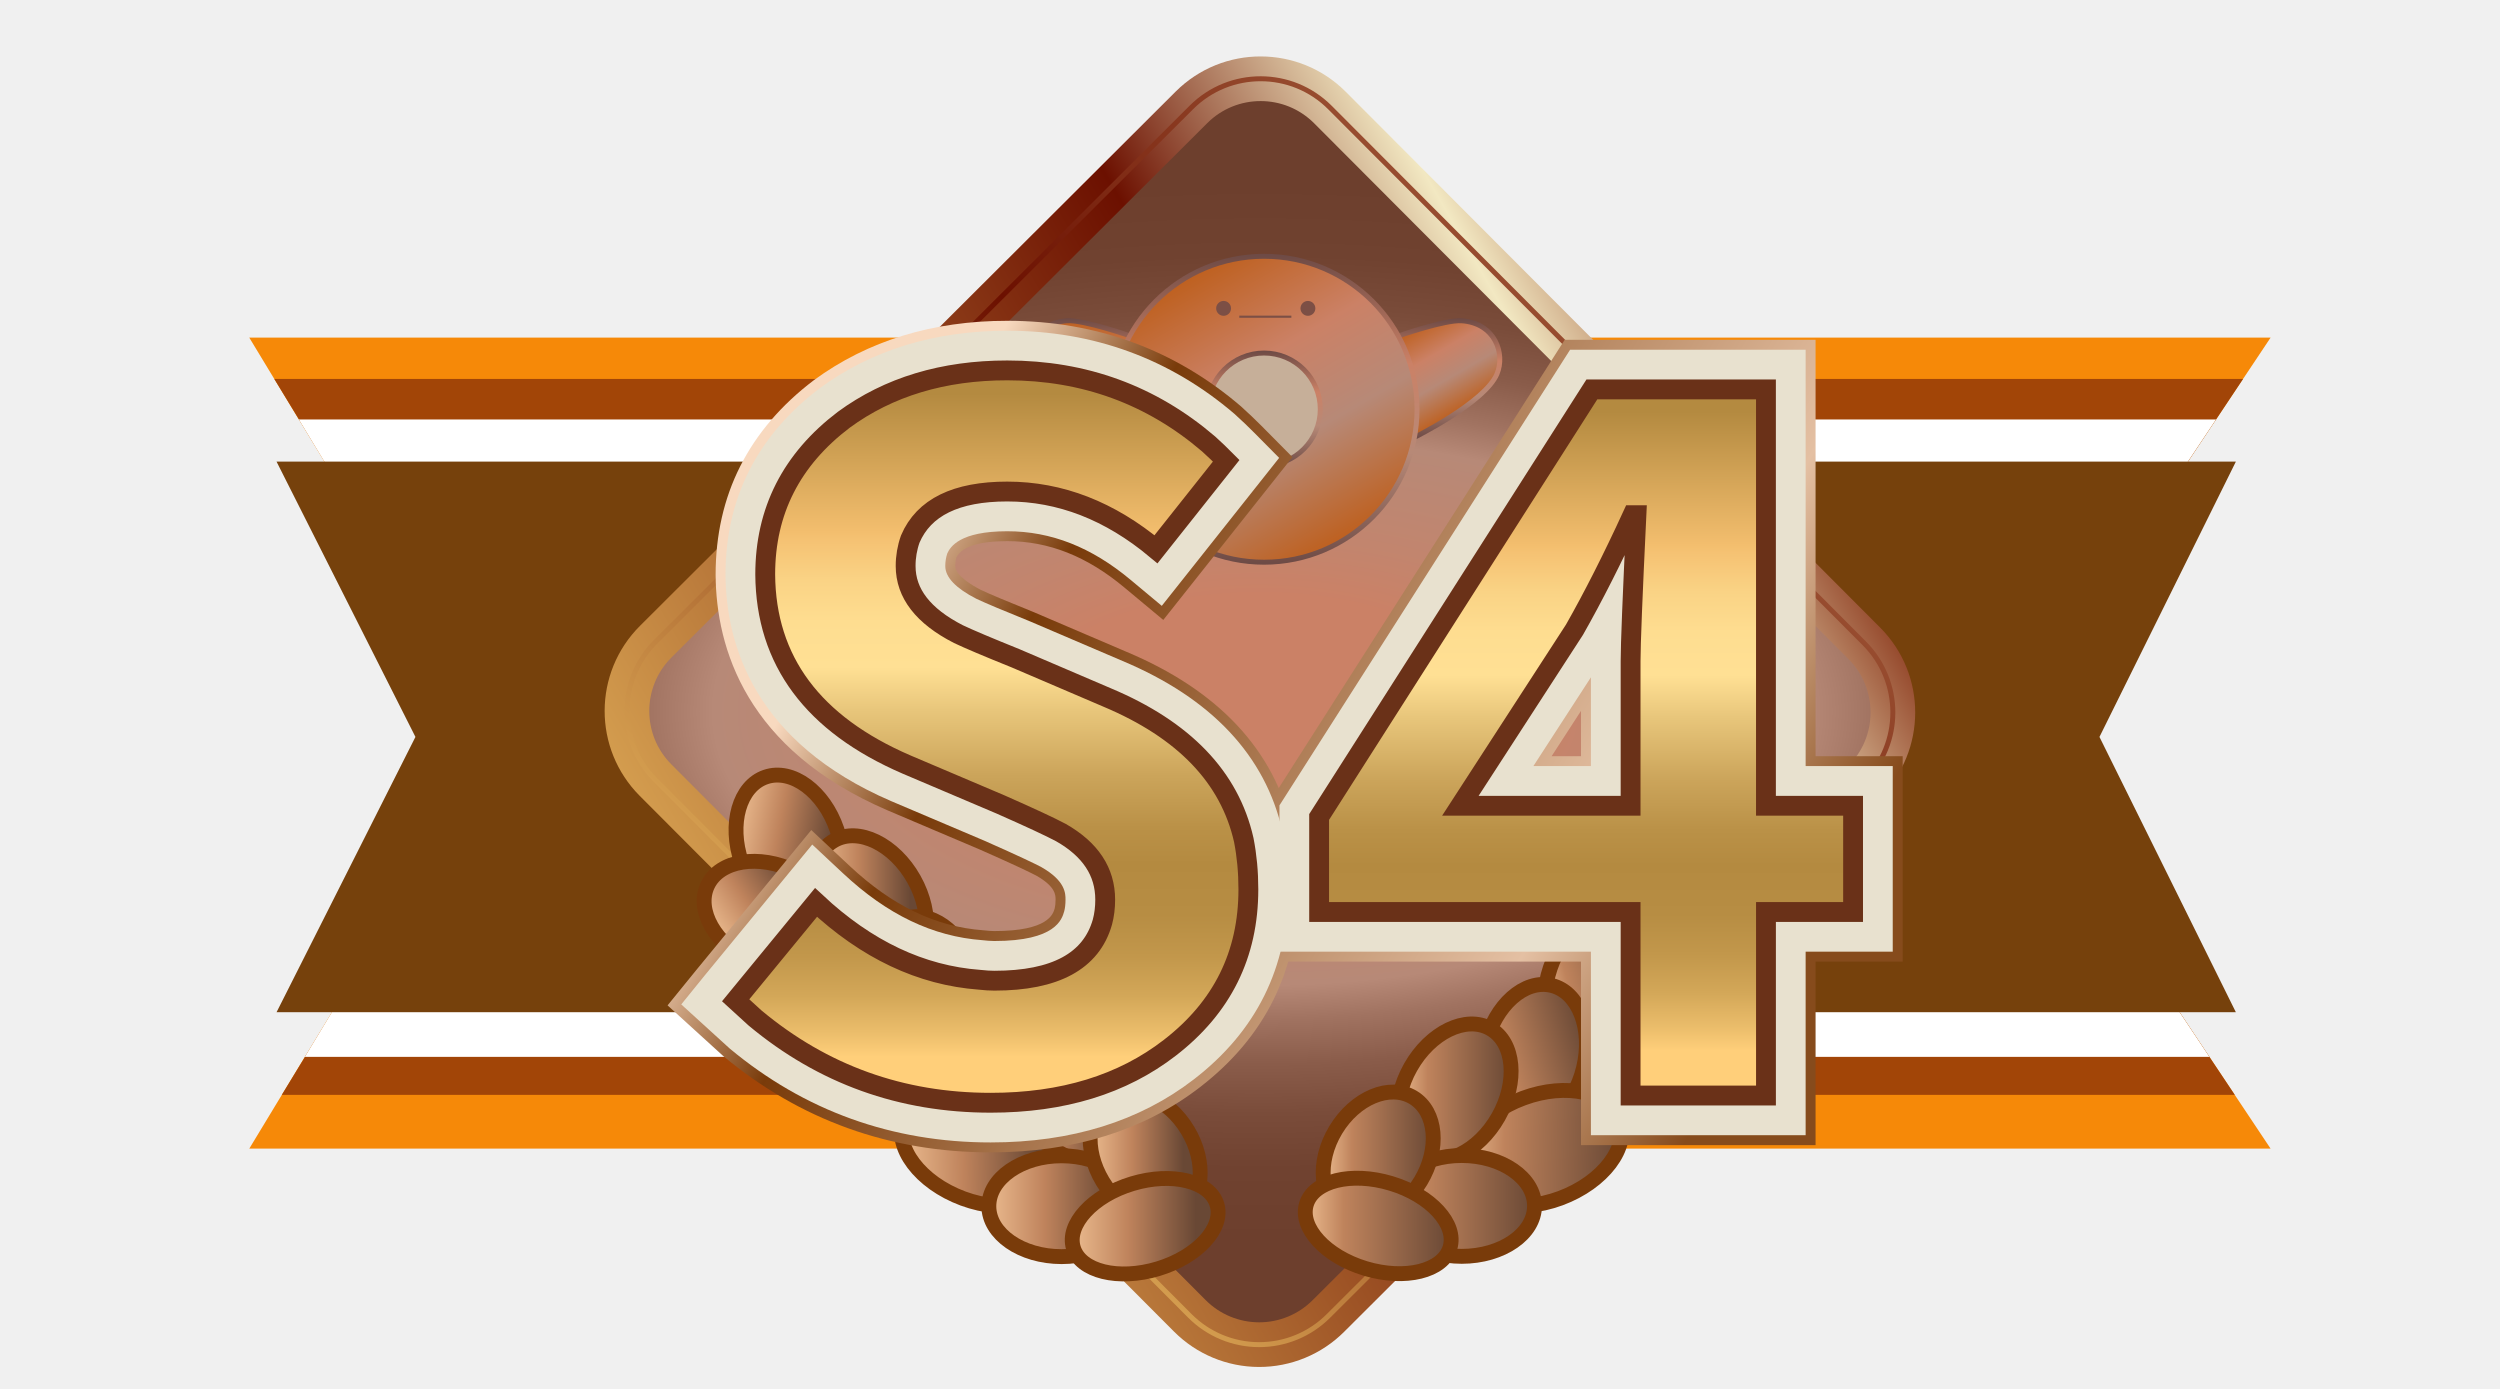
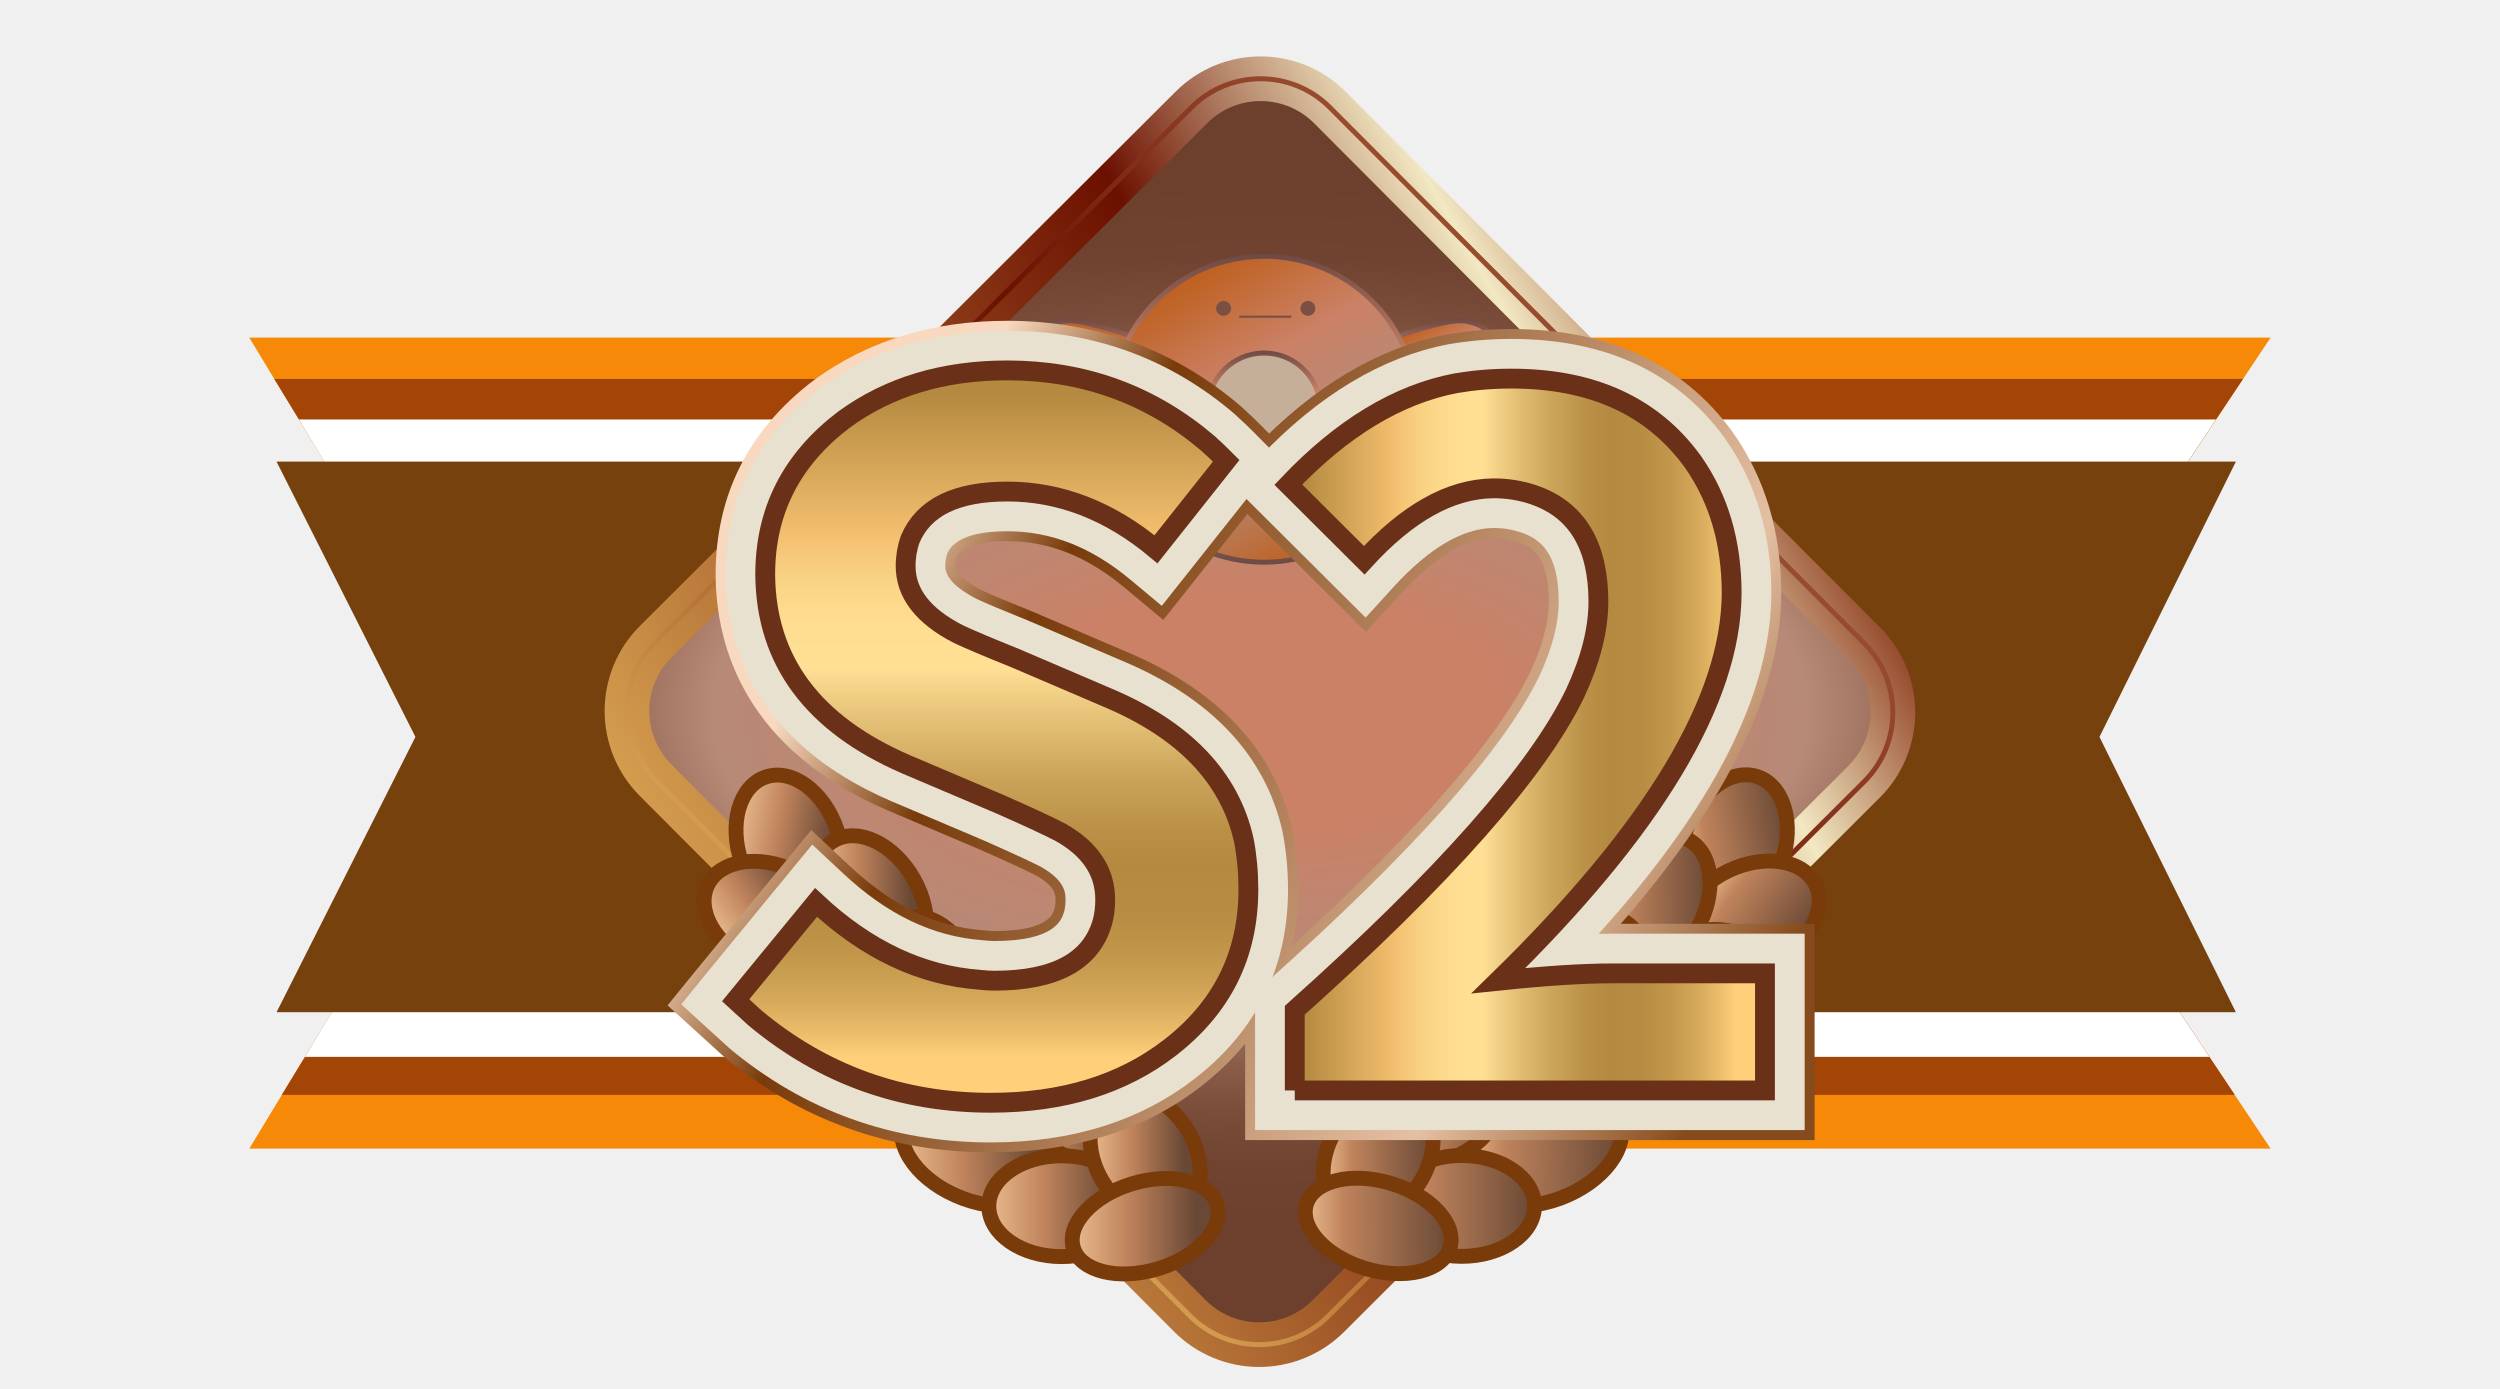
<svg xmlns="http://www.w3.org/2000/svg" width="126" height="70" xml:space="preserve">
  <path fill="#F68908" d="M12.563 17.016h101.875l-13.625 20.437 13.625 20.438H12.563l12.375-20.438z" />
  <path fill="#A24507" d="M13.824 19.099h99.225l-12.236 18.376 11.819 17.707H14.203l10.819-17.729z" />
  <path fill="#FFF" d="M15.06 21.141h96.628l-10.875 16.312 10.541 15.813H15.363l9.575-15.813z" />
  <path fill="#76410C" d="M13.938 23.266h98.75l-6.875 13.875 6.875 13.875h-98.75l7-13.875z" />
  <radialGradient id="a" cx="63.5" cy="35.87" r="31.9" gradientTransform="matrix(0 1 -2 0 135.24 -27.63)" gradientUnits="userSpaceOnUse">
    <stop offset=".184" style="stop-color:#cb8166" />
    <stop offset=".277" style="stop-color:#c2856e" />
    <stop offset=".432" style="stop-color:#b78977" />
    <stop offset=".485" style="stop-color:#a17361" />
    <stop offset=".557" style="stop-color:#8a5c4a" />
    <stop offset=".635" style="stop-color:#7a4c3a" />
    <stop offset=".722" style="stop-color:#704230" />
    <stop offset=".837" style="stop-color:#6d3f2d" />
  </radialGradient>
  <linearGradient id="b" gradientUnits="userSpaceOnUse" x1="38.041" y1="50.566" x2="88.957" y2="21.171">
    <stop offset="0" style="stop-color:#d39c4e" />
    <stop offset=".616" style="stop-color:#6c1000" />
    <stop offset=".853" style="stop-color:#f2e8c2" />
    <stop offset="1" style="stop-color:#974c2f" />
  </linearGradient>
  <path fill="url(#a)" stroke="url(#b)" stroke-width="2.25" stroke-miterlimit="10" d="M66.949 66.327a4.932 4.932 0 0 1-6.98-.008L33.04 39.318a4.934 4.934 0 0 1 .01-6.979l27-26.929a4.936 4.936 0 0 1 6.98.01l26.929 27a4.933 4.933 0 0 1-.008 6.979L66.949 66.327z" />
  <linearGradient id="c" gradientUnits="userSpaceOnUse" x1="46.421" y1="52.948" x2="80.578" y2="18.791">
    <stop offset="0" style="stop-color:#d39c4e" />
    <stop offset=".616" style="stop-color:#6c1000" />
    <stop offset="1" style="stop-color:#974c2f" />
  </linearGradient>
  <path fill="none" stroke="url(#c)" stroke-width=".25" stroke-miterlimit="10" d="M66.949 66.327a4.932 4.932 0 0 1-6.98-.008L33.04 39.318a4.934 4.934 0 0 1 .01-6.979L60.049 5.41a4.936 4.936 0 0 1 6.98.01l26.929 27a4.933 4.933 0 0 1-.008 6.979L66.949 66.327z" />
  <g>
    <linearGradient id="d" gradientUnits="userSpaceOnUse" x1="79.658" y1="16.164" x2="79.658" y2="22.041" gradientTransform="matrix(-1 0 0 1 134.066 0)">
      <stop offset="0" style="stop-color:#be601f" />
      <stop offset=".353" style="stop-color:#cb8166" />
      <stop offset=".642" style="stop-color:#b78977" />
      <stop offset="1" style="stop-color:#be601f" />
    </linearGradient>
    <linearGradient id="e" gradientUnits="userSpaceOnUse" x1="54.366" y1="16.039" x2="54.366" y2="22.153">
      <stop offset="0" style="stop-color:#6d4a45" />
      <stop offset=".353" style="stop-color:#cb8166" />
      <stop offset=".642" style="stop-color:#b78977" />
      <stop offset="1" style="stop-color:#6d4a45" />
    </linearGradient>
    <path fill="url(#d)" stroke="url(#e)" stroke-width=".25" stroke-miterlimit="10" d="M56.966 16.931s-2.358-.822-3.191-.764c-1.698.119-2.208 1.667-1.78 2.68.607 1.44 4.161 3.194 4.161 3.194" />
    <linearGradient id="f" gradientUnits="userSpaceOnUse" x1="71.451" y1="16.368" x2="73.883" y2="20.579">
      <stop offset="0" style="stop-color:#be601f" />
      <stop offset=".353" style="stop-color:#cb8166" />
      <stop offset=".642" style="stop-color:#b78977" />
      <stop offset="1" style="stop-color:#be601f" />
    </linearGradient>
    <linearGradient id="g" gradientUnits="userSpaceOnUse" x1="73.075" y1="16.039" x2="73.075" y2="22.153">
      <stop offset="0" style="stop-color:#6d4a45" />
      <stop offset=".353" style="stop-color:#cb8166" />
      <stop offset=".642" style="stop-color:#b78977" />
      <stop offset="1" style="stop-color:#6d4a45" />
    </linearGradient>
    <path fill="url(#f)" stroke="url(#g)" stroke-width=".25" stroke-miterlimit="10" d="M70.476 16.931s2.358-.822 3.191-.764c1.698.119 2.208 1.667 1.78 2.68-.607 1.44-4.161 3.194-4.161 3.194" />
    <linearGradient id="h" gradientUnits="userSpaceOnUse" x1="59.855" y1="13.949" x2="67.565" y2="27.303">
      <stop offset="0" style="stop-color:#be601f" />
      <stop offset=".353" style="stop-color:#cb8166" />
      <stop offset=".642" style="stop-color:#b78977" />
      <stop offset="1" style="stop-color:#be601f" />
    </linearGradient>
    <linearGradient id="i" gradientUnits="userSpaceOnUse" x1="63.71" y1="12.792" x2="63.71" y2="28.459">
      <stop offset="0" style="stop-color:#6d4a45" />
      <stop offset=".353" style="stop-color:#cb8166" />
      <stop offset=".642" style="stop-color:#b78977" />
      <stop offset="1" style="stop-color:#6d4a45" />
    </linearGradient>
    <circle fill="url(#h)" stroke="url(#i)" stroke-width=".25" stroke-miterlimit="10" cx="63.709" cy="20.626" r="7.709" />
    <linearGradient id="j" gradientUnits="userSpaceOnUse" x1="63.71" y1="17.668" x2="63.71" y2="23.584">
      <stop offset="0" style="stop-color:#6d4a45" />
      <stop offset=".353" style="stop-color:#cb8166" />
      <stop offset=".642" style="stop-color:#b78977" />
      <stop offset="1" style="stop-color:#6d4a45" />
    </linearGradient>
    <circle fill="#C6AF99" stroke="url(#j)" stroke-width=".25" stroke-miterlimit="10" cx="63.709" cy="20.626" r="2.833" />
    <circle fill="#7C4F45" cx="61.669" cy="15.542" r=".375" />
    <circle fill="#7C4F45" cx="65.919" cy="15.542" r=".375" />
    <path fill="#7C4F45" d="M62.46 15.908h2.625v.108H62.46z" />
  </g>
  <g>
    <linearGradient id="k" gradientUnits="userSpaceOnUse" x1="38.79" y1="46.981" x2="44.497" y2="46.981" gradientTransform="rotate(10.58 64.206 34.722)">
      <stop offset="0" style="stop-color:#ebbb8f" />
      <stop offset=".384" style="stop-color:#bf835c" />
      <stop offset=".847" style="stop-color:#694835" />
    </linearGradient>
    <path fill="url(#k)" stroke="#793B0A" stroke-width=".75" stroke-miterlimit="10" d="M40.96 46.101c-1.329.453-2.935-.734-3.589-2.65-.654-1.917-.108-3.837 1.221-4.29 1.329-.454 2.935.732 3.589 2.649.653 1.916.109 3.836-1.221 4.291z" />
    <linearGradient id="l" gradientUnits="userSpaceOnUse" x1="35.55" y1="45.384" x2="41.257" y2="45.384" gradientTransform="rotate(-34.915 39.982 44.885)">
      <stop offset="0" style="stop-color:#ebbb8f" />
      <stop offset=".384" style="stop-color:#bf835c" />
      <stop offset=".847" style="stop-color:#694835" />
    </linearGradient>
    <path fill="url(#l)" stroke="#793B0A" stroke-width=".75" stroke-miterlimit="10" d="M42.278 47.785c-.608 1.267-2.581 1.579-4.406.703-1.825-.878-2.813-2.613-2.204-3.878.607-1.267 2.58-1.58 4.405-.703 1.825.877 2.813 2.614 2.205 3.878z" />
    <linearGradient id="m" gradientUnits="userSpaceOnUse" x1="48.347" y1="52.945" x2="54.054" y2="52.945" gradientTransform="translate(-7.277 -7.468)">
      <stop offset="0" style="stop-color:#ebbb8f" />
      <stop offset=".384" style="stop-color:#bf835c" />
      <stop offset=".847" style="stop-color:#694835" />
    </linearGradient>
    <path fill="url(#m)" stroke="#793B0A" stroke-width=".75" stroke-miterlimit="10" d="M45.641 48.751c-1.225.688-3.02-.188-4.012-1.952-.992-1.766-.805-3.754.419-4.441 1.225-.688 3.02.187 4.012 1.951.991 1.765.804 3.754-.419 4.442z" />
    <linearGradient id="n" gradientUnits="userSpaceOnUse" x1="38.333" y1="48.524" x2="44.041" y2="48.524" gradientTransform="rotate(-35.718 43.17 48.245)">
      <stop offset="0" style="stop-color:#ebbb8f" />
      <stop offset=".384" style="stop-color:#bf835c" />
      <stop offset=".847" style="stop-color:#694835" />
    </linearGradient>
    <path fill="url(#n)" stroke="#793B0A" stroke-width=".75" stroke-miterlimit="10" d="M45.051 51.171c-.591 1.273-2.558 1.616-4.396.765-1.837-.851-2.849-2.572-2.258-3.848.589-1.274 2.558-1.615 4.395-.764 1.837.851 2.849 2.572 2.259 3.847z" />
    <linearGradient id="o" gradientUnits="userSpaceOnUse" x1="62.689" y1="55.299" x2="68.397" y2="55.299" gradientTransform="rotate(14.791 77.29 -20.058)">
      <stop offset="0" style="stop-color:#ebbb8f" />
      <stop offset=".384" style="stop-color:#bf835c" />
      <stop offset=".847" style="stop-color:#694835" />
    </linearGradient>
    <path fill="url(#o)" stroke="#793B0A" stroke-width=".75" stroke-miterlimit="10" d="M47.623 53.353c-1.359.354-2.874-.948-3.385-2.906-.511-1.96.174-3.836 1.533-4.19s2.873.947 3.385 2.907c.511 1.957-.176 3.833-1.533 4.189z" />
    <linearGradient id="p" gradientUnits="userSpaceOnUse" x1="40.035" y1="53.154" x2="45.743" y2="53.154" gradientTransform="rotate(-43.49 44.996 51.545)">
      <stop offset="0" style="stop-color:#ebbb8f" />
      <stop offset=".384" style="stop-color:#bf835c" />
      <stop offset=".847" style="stop-color:#694835" />
    </linearGradient>
    <path fill="url(#p)" stroke="#793B0A" stroke-width=".75" stroke-miterlimit="10" d="M48.081 55.239c-.413 1.343-2.317 1.946-4.252 1.353-1.936-.596-3.17-2.165-2.758-3.507.413-1.343 2.316-1.947 4.252-1.352 1.935.596 3.17 2.164 2.758 3.506z" />
    <linearGradient id="q" gradientUnits="userSpaceOnUse" x1="47.47" y1="53.647" x2="53.179" y2="53.647" gradientTransform="rotate(15.783 51.534 51.694)">
      <stop offset="0" style="stop-color:#ebbb8f" />
      <stop offset=".384" style="stop-color:#bf835c" />
      <stop offset=".847" style="stop-color:#694835" />
    </linearGradient>
    <path fill="url(#q)" stroke="#793B0A" stroke-width=".75" stroke-miterlimit="10" d="M50.703 56.807c-1.365.331-2.856-.997-3.334-2.965-.478-1.968.241-3.831 1.605-4.161 1.365-.332 2.856.996 3.334 2.964.477 1.967-.241 3.831-1.605 4.162z" />
    <linearGradient id="r" gradientUnits="userSpaceOnUse" x1="46.772" y1="58.184" x2="53.874" y2="58.184" gradientTransform="matrix(1.1308 .0269 .0269 1.068 -9 -5.611)">
      <stop offset="0" style="stop-color:#ebbb8f" />
      <stop offset=".384" style="stop-color:#bf835c" />
      <stop offset=".847" style="stop-color:#694835" />
    </linearGradient>
    <path fill="url(#r)" stroke="#793B0A" stroke-width=".75" stroke-miterlimit="10" d="M53.395 59.333c-.515 1.394-2.688 1.872-4.855 1.073-2.167-.804-3.506-2.58-2.991-3.974.515-1.395 2.688-1.874 4.856-1.071 2.166.8 3.505 2.578 2.99 3.972z" />
    <linearGradient id="s" gradientUnits="userSpaceOnUse" x1="51.018" y1="55.053" x2="56.726" y2="55.053">
      <stop offset="0" style="stop-color:#ebbb8f" />
      <stop offset=".384" style="stop-color:#bf835c" />
      <stop offset=".847" style="stop-color:#694835" />
    </linearGradient>
    <path fill="url(#s)" stroke="#793B0A" stroke-width=".75" stroke-miterlimit="10" d="M55.673 58.246c-1.224.689-3.02-.183-4.015-1.946-.995-1.764-.811-3.752.413-4.441 1.223-.69 3.02.182 4.015 1.945.994 1.763.81 3.752-.413 4.442z" />
    <linearGradient id="t" gradientUnits="userSpaceOnUse" x1="49.838" y1="60.793" x2="57.172" y2="60.793">
      <stop offset="0" style="stop-color:#ebbb8f" />
      <stop offset=".384" style="stop-color:#bf835c" />
      <stop offset=".847" style="stop-color:#694835" />
    </linearGradient>
    <ellipse fill="url(#t)" stroke="#793B0A" stroke-width=".75" stroke-miterlimit="10" cx="53.505" cy="60.793" rx="3.667" ry="2.541" />
    <linearGradient id="u" gradientUnits="userSpaceOnUse" x1="54.942" y1="58.252" x2="60.49" y2="58.252">
      <stop offset="0" style="stop-color:#ebbb8f" />
      <stop offset=".384" style="stop-color:#bf835c" />
      <stop offset=".847" style="stop-color:#694835" />
    </linearGradient>
    <path fill="url(#u)" stroke="#793B0A" stroke-width=".75" stroke-miterlimit="10" d="M59.857 56.962c.974 1.616.805 3.504-.379 4.216-1.182.713-2.93-.02-3.903-1.636-.974-1.617-.805-3.505.378-4.217 1.183-.713 2.931.02 3.904 1.637z" />
    <linearGradient id="v" gradientUnits="userSpaceOnUse" x1="54.04" y1="61.801" x2="61.392" y2="61.801">
      <stop offset="0" style="stop-color:#ebbb8f" />
      <stop offset=".384" style="stop-color:#bf835c" />
      <stop offset=".847" style="stop-color:#694835" />
    </linearGradient>
    <path fill="url(#v)" stroke="#793B0A" stroke-width=".75" stroke-miterlimit="10" d="M54.098 62.894c.358 1.185 2.268 1.654 4.266 1.051 1.998-.604 3.327-2.053 2.97-3.237-.358-1.184-2.268-1.653-4.266-1.05-1.997.602-3.327 2.052-2.97 3.236z" />
    <linearGradient id="w" gradientUnits="userSpaceOnUse" x1="38.495" y1="47.022" x2="44.203" y2="47.022" gradientTransform="scale(-1 1) rotate(10.58 .766 -650.477)">
      <stop offset="0" style="stop-color:#694835" />
      <stop offset=".737" style="stop-color:#bf835c" />
      <stop offset="1" style="stop-color:#ebbb8f" />
    </linearGradient>
    <path fill="url(#w)" stroke="#793B0A" stroke-width=".75" stroke-miterlimit="10" d="M86.217 46.087c1.33.453 2.936-.734 3.59-2.65.654-1.917.107-3.837-1.221-4.29-1.33-.454-2.936.732-3.59 2.649-.652 1.916-.107 3.837 1.221 4.291z" />
    <linearGradient id="x" gradientUnits="userSpaceOnUse" x1="35.315" y1="45.202" x2="41.021" y2="45.202" gradientTransform="scale(-1 1) rotate(-34.917 -23.46 246.598)">
      <stop offset="0" style="stop-color:#694835" />
      <stop offset=".737" style="stop-color:#bf835c" />
      <stop offset="1" style="stop-color:#ebbb8f" />
    </linearGradient>
    <path fill="url(#x)" stroke="#793B0A" stroke-width=".75" stroke-miterlimit="10" d="M84.9 47.771c.607 1.267 2.58 1.579 4.404.703 1.826-.878 2.813-2.613 2.205-3.878-.607-1.267-2.58-1.58-4.406-.703-1.824.878-2.81 2.614-2.203 3.878z" />
    <linearGradient id="y" gradientUnits="userSpaceOnUse" x1="48.05" y1="52.932" x2="53.757" y2="52.932" gradientTransform="matrix(-1 .0015 .0015 1 134.158 -7.468)">
      <stop offset="0" style="stop-color:#694835" />
      <stop offset=".737" style="stop-color:#bf835c" />
      <stop offset="1" style="stop-color:#ebbb8f" />
    </linearGradient>
    <path fill="url(#y)" stroke="#793B0A" stroke-width=".75" stroke-miterlimit="10" d="M81.537 48.737c1.225.688 3.02-.188 4.012-1.952.992-1.766.805-3.754-.418-4.441-1.225-.688-3.02.187-4.012 1.951-.992 1.766-.805 3.754.418 4.442z" />
    <linearGradient id="z" gradientUnits="userSpaceOnUse" x1="38.098" y1="48.34" x2="43.807" y2="48.34" gradientTransform="scale(-1 1) rotate(-35.718 -20.27 245.139)">
      <stop offset="0" style="stop-color:#694835" />
      <stop offset=".737" style="stop-color:#bf835c" />
      <stop offset="1" style="stop-color:#ebbb8f" />
    </linearGradient>
    <path fill="url(#z)" stroke="#793B0A" stroke-width=".75" stroke-miterlimit="10" d="M82.127 51.157c.592 1.273 2.559 1.616 4.396.765 1.836-.851 2.848-2.572 2.258-3.848-.59-1.274-2.559-1.615-4.395-.764-1.837.851-2.849 2.573-2.259 3.847z" />
    <linearGradient id="A" gradientUnits="userSpaceOnUse" x1="62.398" y1="55.361" x2="68.106" y2="55.361" gradientTransform="scale(-1 1) rotate(14.791 13.851 -508.812)">
      <stop offset="0" style="stop-color:#694835" />
      <stop offset=".737" style="stop-color:#bf835c" />
      <stop offset="1" style="stop-color:#ebbb8f" />
    </linearGradient>
    <path fill="url(#A)" stroke="#793B0A" stroke-width=".75" stroke-miterlimit="10" d="M79.555 53.339c1.359.354 2.875-.948 3.387-2.906.51-1.96-.176-3.836-1.533-4.19-1.359-.354-2.873.947-3.385 2.907-.512 1.957.173 3.833 1.531 4.189z" />
    <linearGradient id="B" gradientUnits="userSpaceOnUse" x1="39.829" y1="52.94" x2="45.537" y2="52.94" gradientTransform="scale(-1 1) rotate(-43.489 -18.443 210.606)">
      <stop offset="0" style="stop-color:#694835" />
      <stop offset=".737" style="stop-color:#bf835c" />
      <stop offset="1" style="stop-color:#ebbb8f" />
    </linearGradient>
    <path fill="url(#B)" stroke="#793B0A" stroke-width=".75" stroke-miterlimit="10" d="M79.098 55.226c.412 1.343 2.316 1.946 4.252 1.353 1.936-.596 3.17-2.165 2.758-3.507-.414-1.343-2.316-1.947-4.252-1.352s-3.17 2.164-2.758 3.506z" />
    <linearGradient id="C" gradientUnits="userSpaceOnUse" x1="47.181" y1="53.715" x2="52.889" y2="53.715" gradientTransform="scale(-1 1) rotate(15.783 -11.905 -405.987)">
      <stop offset="0" style="stop-color:#694835" />
      <stop offset=".737" style="stop-color:#bf835c" />
      <stop offset="1" style="stop-color:#ebbb8f" />
    </linearGradient>
    <path fill="url(#C)" stroke="#793B0A" stroke-width=".75" stroke-miterlimit="10" d="M76.475 56.793c1.365.331 2.857-.997 3.334-2.965.479-1.968-.24-3.831-1.604-4.161-1.365-.332-2.857.996-3.336 2.964-.476 1.968.242 3.831 1.606 4.162z" />
    <linearGradient id="D" gradientUnits="userSpaceOnUse" x1="46.509" y1="58.178" x2="53.611" y2="58.178" gradientTransform="matrix(-1.1308 .0269 -.0269 1.068 135.88 -5.611)">
      <stop offset="0" style="stop-color:#694835" />
      <stop offset=".737" style="stop-color:#bf835c" />
      <stop offset="1" style="stop-color:#ebbb8f" />
    </linearGradient>
    <path fill="url(#D)" stroke="#793B0A" stroke-width=".75" stroke-miterlimit="10" d="M73.783 59.319c.516 1.394 2.688 1.872 4.855 1.073 2.166-.804 3.506-2.58 2.99-3.974-.514-1.395-2.688-1.874-4.855-1.071-2.166.8-3.505 2.579-2.99 3.972z" />
    <linearGradient id="E" gradientUnits="userSpaceOnUse" x1="50.721" y1="55.039" x2="56.429" y2="55.039" gradientTransform="matrix(-1 0 0 1 126.88 0)">
      <stop offset="0" style="stop-color:#694835" />
      <stop offset=".737" style="stop-color:#bf835c" />
      <stop offset="1" style="stop-color:#ebbb8f" />
    </linearGradient>
    <path fill="url(#E)" stroke="#793B0A" stroke-width=".75" stroke-miterlimit="10" d="M71.504 58.232c1.225.689 3.021-.183 4.016-1.946s.811-3.752-.412-4.441c-1.223-.69-3.02.182-4.016 1.945-.994 1.764-.811 3.752.412 4.442z" />
    <linearGradient id="F" gradientUnits="userSpaceOnUse" x1="49.541" y1="60.779" x2="56.875" y2="60.779" gradientTransform="matrix(-1 0 0 1 126.88 0)">
      <stop offset="0" style="stop-color:#694835" />
      <stop offset=".737" style="stop-color:#bf835c" />
      <stop offset="1" style="stop-color:#ebbb8f" />
    </linearGradient>
    <ellipse fill="url(#F)" stroke="#793B0A" stroke-width=".75" stroke-miterlimit="10" cx="73.673" cy="60.779" rx="3.667" ry="2.541" />
    <linearGradient id="G" gradientUnits="userSpaceOnUse" x1="54.645" y1="58.238" x2="60.193" y2="58.238" gradientTransform="matrix(-1 0 0 1 126.88 0)">
      <stop offset="0" style="stop-color:#694835" />
      <stop offset=".737" style="stop-color:#bf835c" />
      <stop offset="1" style="stop-color:#ebbb8f" />
    </linearGradient>
    <path fill="url(#G)" stroke="#793B0A" stroke-width=".75" stroke-miterlimit="10" d="M67.32 56.948c-.973 1.616-.805 3.504.379 4.216 1.182.713 2.93-.02 3.904-1.636.973-1.617.805-3.505-.379-4.217-1.181-.712-2.929.02-3.904 1.637z" />
    <linearGradient id="H" gradientUnits="userSpaceOnUse" x1="53.743" y1="61.787" x2="61.095" y2="61.787" gradientTransform="matrix(-1 0 0 1 126.88 0)">
      <stop offset="0" style="stop-color:#694835" />
      <stop offset=".737" style="stop-color:#bf835c" />
      <stop offset="1" style="stop-color:#ebbb8f" />
    </linearGradient>
    <path fill="url(#H)" stroke="#793B0A" stroke-width=".75" stroke-miterlimit="10" d="M73.08 62.88c-.357 1.185-2.268 1.654-4.266 1.051s-3.328-2.053-2.971-3.237c.359-1.184 2.268-1.653 4.266-1.05 1.998.602 3.329 2.052 2.971 3.236z" />
  </g>
  <g>
-     <linearGradient id="I" gradientUnits="userSpaceOnUse" x1="38.823" y1="20.838" x2="94.301" y2="52.869">
+     <linearGradient id="I" gradientUnits="userSpaceOnUse" x1="37.562" y1="23.023" x2="92.892" y2="54.968">
      <stop offset=".126" style="stop-color:#f8d9bf" />
      <stop offset=".258" style="stop-color:#793b0a" />
      <stop offset=".726" style="stop-color:#e4c0a3" />
      <stop offset=".91" style="stop-color:#864b1c" />
    </linearGradient>
    <path fill="url(#I)" d="M49.928 58.079c-5.081 0-9.615-1.633-13.475-4.853l-2.807-2.555 1.499-1.845 5.743-6.991 1.947 1.82c2.136 1.998 4.334 3.055 6.719 3.231.268.028.424.04.56.04 2.719 0 2.963-.857 3.042-1.14.027-.1.045-.261.045-.445 0-.229 0-.657-.969-1.208-.267-.141-1.027-.512-2.802-1.296l-4.717-2.004c-7.101-3.064-8.62-8.143-8.646-11.864 0-4.019 1.664-7.311 4.946-9.803 2.727-1.998 5.996-2.998 9.753-2.998 4.475 0 8.438 1.451 11.777 4.311.398.36.725.672 1.034.983l1.562 1.576-6.509 8.207-1.968-1.64c-1.881-1.569-3.81-2.332-5.896-2.332-1.417 0-2.277.274-2.56.814a1.538 1.538 0 0 0-.062.442c0 .487.906 1.004 1.295 1.204.41.194 1.333.584 2.681 1.127l4.659 1.993c4.633 1.945 7.446 4.953 8.346 8.931a15.5 15.5 0 0 1 .294 3.04c0 4.086-1.659 7.438-4.931 9.963-2.825 2.185-6.379 3.292-10.56 3.292z" />
-     <linearGradient id="J" gradientUnits="userSpaceOnUse" x1="38.823" y1="20.838" x2="94.301" y2="52.869">
+     <linearGradient id="J" gradientUnits="userSpaceOnUse" x1="37.562" y1="23.023" x2="92.892" y2="54.968">
      <stop offset=".126" style="stop-color:#f8d9bf" />
      <stop offset=".258" style="stop-color:#793b0a" />
      <stop offset=".726" style="stop-color:#e4c0a3" />
      <stop offset=".91" style="stop-color:#864b1c" />
    </linearGradient>
-     <path fill="url(#J)" d="M79.682 57.714v-9.25H63.984v-8.018l14.877-23.321h12.644v20.986h4.39v10.353h-4.39v9.25H79.682zm0-19.603v-2.283l-1.48 2.283h1.48z" />
+     <path fill="url(#J)" d="M62.756 57.459v-7.661l.835-.745c7.248-6.475 11.807-11.592 13.547-15.207.606-1.303.921-2.496.921-3.517 0-2.487-1.023-2.837-1.574-3.025a3.77 3.77 0 0 0-1.244-.191c-1.382.021-2.954.966-4.637 2.81l-1.76 1.93-7.406-7.376 1.68-1.77c3.06-3.225 6.354-5.191 9.79-5.846a19.14 19.14 0 0 1 3.268-.277c4.9 0 8.656 1.754 11.165 5.215 1.622 2.308 2.435 5.028 2.435 8.113-.027 4.955-2.682 10.433-8.086 16.647h9.766v10.9h-28.7z" />
    <g>
      <path fill="#E8E1CF" d="M49.928 57.579c-4.961 0-9.387-1.594-13.154-4.736l-2.439-2.221 1.197-1.478 5.405-6.579 1.558 1.456c2.223 2.078 4.521 3.18 7.023 3.365a5.9 5.9 0 0 0 .597.041c3.097 0 3.407-1.092 3.523-1.503.04-.148.064-.354.064-.582 0-.308 0-.948-1.223-1.643-.286-.151-1.058-.528-2.847-1.319l-4.724-2.006c-6.852-2.957-8.317-7.835-8.342-11.408 0-3.85 1.598-7.008 4.749-9.401 2.632-1.929 5.802-2.896 9.45-2.896 4.352 0 8.205 1.41 11.452 4.191.38.344.701.65 1.003.956l1.249 1.261-5.915 7.458-1.574-1.313c-1.975-1.647-4.008-2.447-6.216-2.447-2.391 0-2.87.784-3.023 1.121a2.033 2.033 0 0 0-.099.635c0 .561.527 1.115 1.567 1.648.432.205 1.365.599 2.722 1.146l4.649 1.989c4.479 1.881 7.193 4.77 8.055 8.581.19.965.281 1.933.281 2.931 0 3.923-1.594 7.142-4.736 9.566-2.733 2.115-6.184 3.187-10.252 3.187z" />
-       <path fill="#E8E1CF" d="M80.182 57.214v-9.25H64.484v-7.372l14.65-22.967h11.87v20.986h4.39v9.353h-4.39v9.25H80.182zm0-18.603v-4.474l-2.9 4.474h2.9z" />
+       <path fill="#E8E1CF" d="M63.256 56.959v-6.938l.668-.596c7.298-6.52 11.896-11.688 13.665-15.363.64-1.375.97-2.639.97-3.734 0-2.507-.967-3.175-1.912-3.498a4.26 4.26 0 0 0-1.406-.218c-1.533.022-3.227 1.023-5.006 2.973l-1.408 1.544-6.69-6.663 1.343-1.416c2.986-3.147 6.189-5.064 9.521-5.7a18.68 18.68 0 0 1 3.174-.268c4.73 0 8.351 1.685 10.76 5.008 1.559 2.216 2.34 4.839 2.34 7.82-.027 5.05-2.882 10.689-8.702 17.155.238-.005.467-.008.687-.008h9.695v9.9H63.256z" />
    </g>
    <g>
      <linearGradient id="K" gradientUnits="userSpaceOnUse" x1="49.998" y1="18.67" x2="49.998" y2="55.58">
        <stop offset=".032" style="stop-color:#b48a40" />
        <stop offset=".221" style="stop-color:#f3be6e" />
        <stop offset=".232" style="stop-color:#f5c273" />
        <stop offset=".287" style="stop-color:#fad385" />
        <stop offset=".343" style="stop-color:#fedd90" />
        <stop offset=".405" style="stop-color:#ffe094" />
        <stop offset=".464" style="stop-color:#e8c67b" />
        <stop offset=".551" style="stop-color:#cca55b" />
        <stop offset=".624" style="stop-color:#ba9147" />
        <stop offset=".674" style="stop-color:#b48a40" />
        <stop offset=".743" style="stop-color:#b78d43" />
        <stop offset=".8" style="stop-color:#c2974b" />
        <stop offset=".854" style="stop-color:#d3a758" />
        <stop offset=".904" style="stop-color:#ebbd6b" />
        <stop offset=".937" style="stop-color:#ffcf7a" />
      </linearGradient>
      <path fill="url(#K)" stroke="#6A3118" stroke-miterlimit="10" d="M49.928 55.579c-4.501 0-8.458-1.424-11.873-4.272l-.978-.893 4.051-4.932c2.545 2.38 5.292 3.68 8.241 3.898.28.031.528.047.745.047 3.073 0 4.889-.986 5.448-2.957.093-.346.14-.722.14-1.128 0-1.409-.745-2.536-2.235-3.382-.528-.281-1.536-.751-3.026-1.409l-4.75-2.018c-4.718-2.036-7.093-5.228-7.124-9.581 0-3.193 1.319-5.791 3.958-7.795 2.265-1.659 5.012-2.489 8.241-2.489 3.88 0 7.264 1.237 10.151 3.71.31.281.605.563.884.845l-3.539 4.461c-2.328-1.941-4.827-2.911-7.497-2.911-2.577 0-4.207.798-4.888 2.395a4.027 4.027 0 0 0-.233 1.361c0 1.378.885 2.521 2.655 3.428.527.251 1.489.658 2.886 1.221l4.61 1.973c3.879 1.629 6.176 4.021 6.891 7.184.154.783.232 1.612.232 2.489 0 3.287-1.32 5.947-3.958 7.983-2.389 1.849-5.399 2.772-9.032 2.772z" />
-       <linearGradient id="L" gradientUnits="userSpaceOnUse" x1="79.939" y1="19.625" x2="79.939" y2="55.214">
+       <linearGradient id="L" gradientUnits="userSpaceOnUse" x1="64.931" y1="37.022" x2="88.954" y2="37.022">
        <stop offset=".032" style="stop-color:#b48a40" />
        <stop offset=".221" style="stop-color:#f3be6e" />
        <stop offset=".232" style="stop-color:#f5c273" />
        <stop offset=".287" style="stop-color:#fad385" />
        <stop offset=".343" style="stop-color:#fedd90" />
        <stop offset=".405" style="stop-color:#ffe094" />
        <stop offset=".464" style="stop-color:#e8c67b" />
        <stop offset=".551" style="stop-color:#cca55b" />
        <stop offset=".624" style="stop-color:#ba9147" />
        <stop offset=".674" style="stop-color:#b48a40" />
        <stop offset=".743" style="stop-color:#b78d43" />
        <stop offset=".8" style="stop-color:#c2974b" />
        <stop offset=".854" style="stop-color:#d3a758" />
        <stop offset=".904" style="stop-color:#ebbd6b" />
        <stop offset=".937" style="stop-color:#ffcf7a" />
      </linearGradient>
-       <path fill="url(#L)" stroke="#6A3118" stroke-miterlimit="10" d="M93.395 40.611v5.353h-4.39v9.25h-6.823v-9.25H66.484v-4.788l13.747-21.551h8.773v20.986h4.391zm-19.793 0h8.58v-7.276c0-.846.097-3.302.293-7.371h-.196c-1.006 2.19-1.982 4.115-2.925 5.774l-5.752 8.873z" />
+       <path fill="url(#L)" stroke="#6A3118" stroke-miterlimit="10" d="M65.256 54.959v-4.042c7.527-6.724 12.24-12.052 14.135-15.987.779-1.674 1.168-3.207 1.168-4.602 0-2.85-1.088-4.646-3.266-5.391a6.225 6.225 0 0 0-2.053-.325c-2.146.031-4.308 1.24-6.483 3.625l-3.826-3.811c2.705-2.851 5.521-4.554 8.444-5.111a16.488 16.488 0 0 1 2.8-.233c4.072 0 7.119 1.394 9.141 4.182 1.307 1.859 1.959 4.074 1.959 6.646-.029 5.39-3.948 11.896-11.755 19.518 2.365-.248 4.277-.37 5.739-.37h7.695v5.9H65.256z" />
    </g>
  </g>
</svg>
